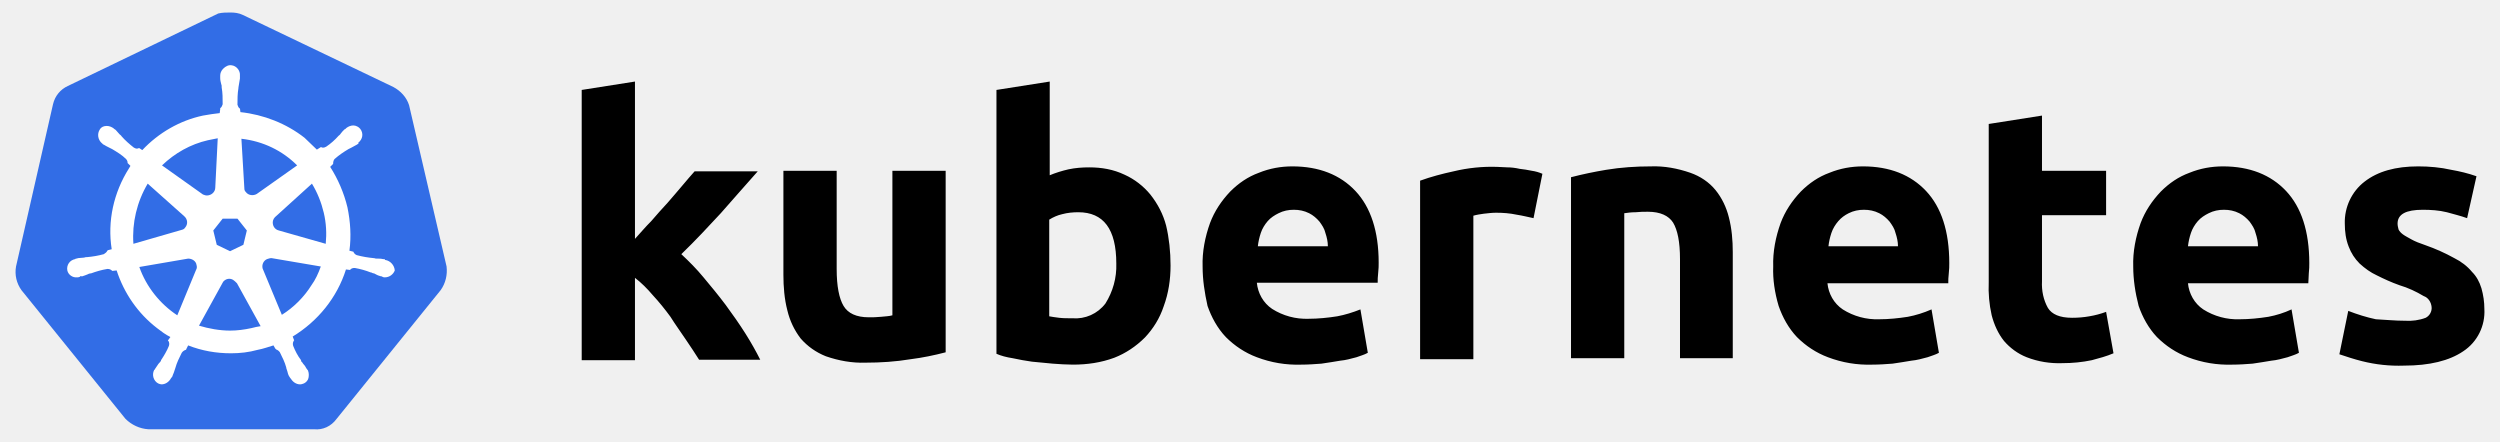
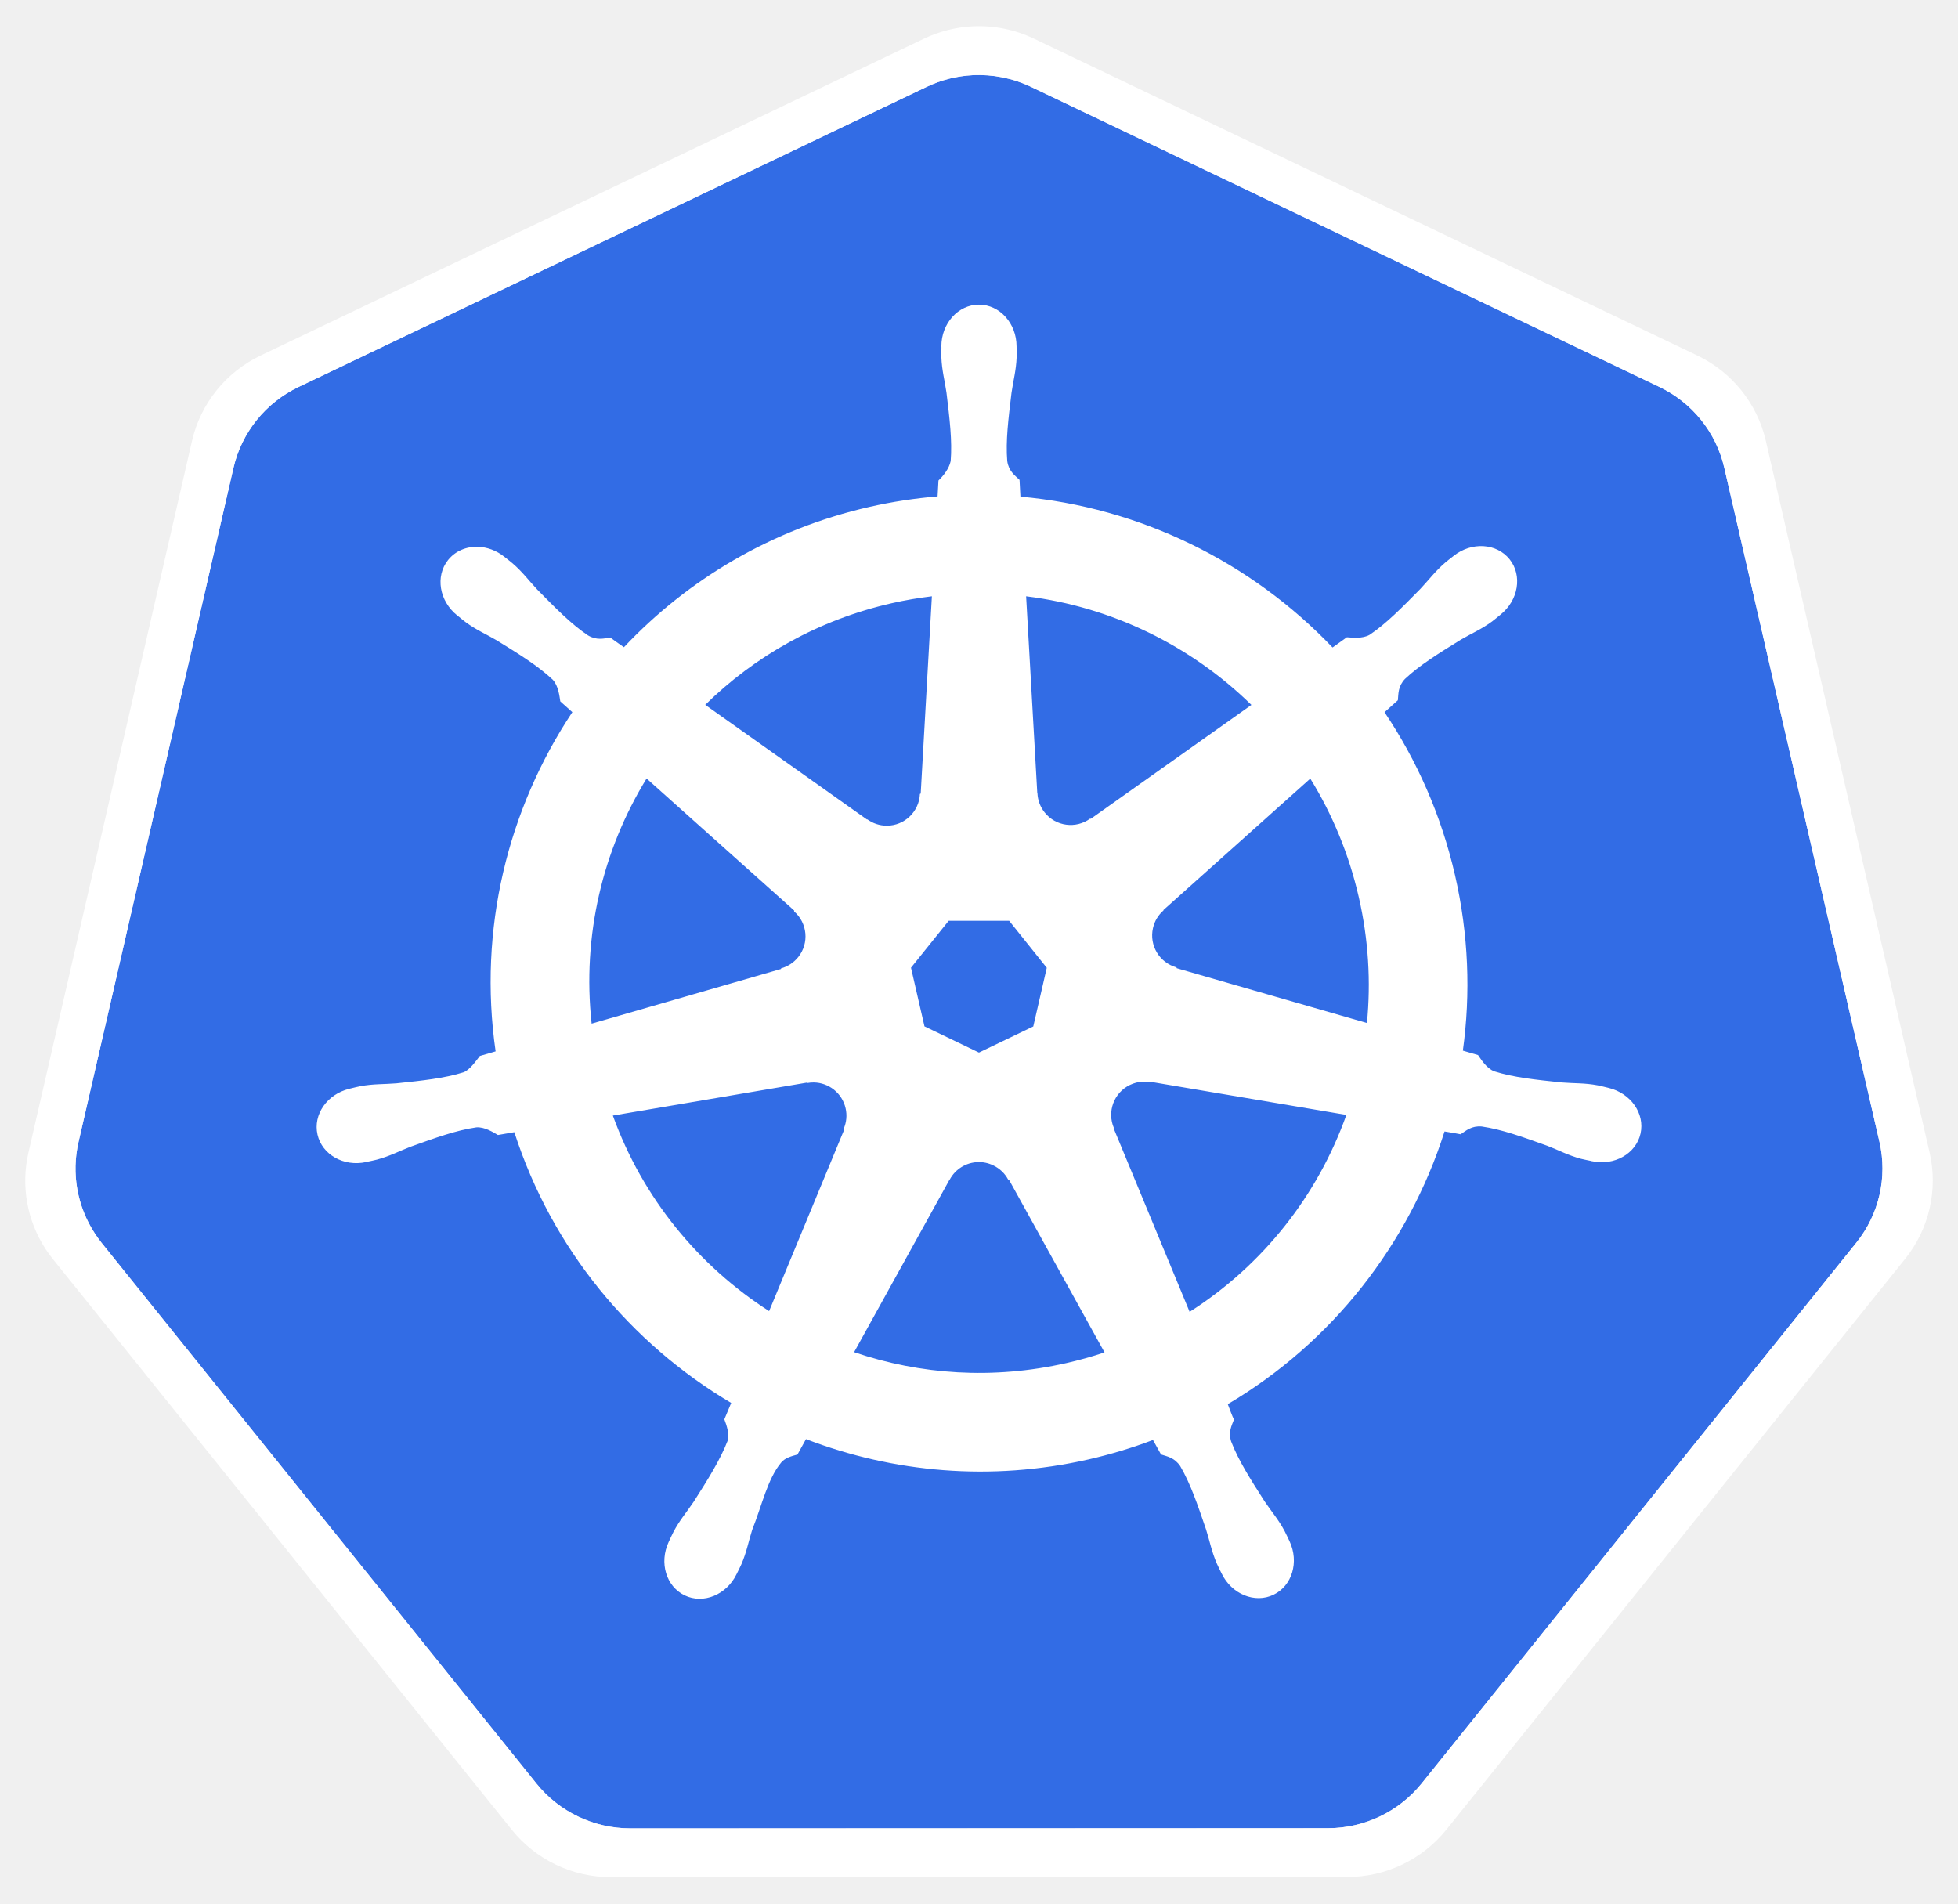
- <svg xmlns="http://www.w3.org/2000/svg" version="1.1" width="1024" height="181" viewBox="-2.536 -2.536 505.686 89.602" id="svg10488">
-   <defs id="defs10490" />
-   <path d="m 79.797,18.8 c -0.5,-1.6 -1.7,-2.9 -3.2,-3.7 l -30.5,-14.6 c -0.8,-0.4 -1.7,-0.5 -2.5,-0.5 -0.8,0 -1.7,0 -2.5,0.2 l -30.5,14.7 c -1.5,0.7 -2.6,2 -3,3.7 L 0.097,51.5 c -0.3,1.7 0.1,3.4 1.1,4.8 L 22.297,82.4 c 1.2,1.2 2.9,2 4.6,2.1 h 33.6 c 1.8,0.2 3.5,-0.6 4.6,-2.1 l 21.1,-26.1 c 1,-1.4 1.4,-3.1 1.2,-4.8 l -7.6,-32.7 z" id="path10349" style="fill:#326de6" />
-   <path d="m 75.097,50.2 0,0 c -0.1,0 -0.2,0 -0.2,-0.1 0,-0.1 -0.2,-0.1 -0.4,-0.1 -0.4,-0.1 -0.8,-0.1 -1.2,-0.1 -0.2,0 -0.4,0 -0.6,-0.1 h -0.1 c -1.1,-0.1 -2.3,-0.3 -3.4,-0.6 -0.3,-0.1 -0.6,-0.4 -0.7,-0.7 0.1,0 0,0 0,0 l 0,0 -0.8,-0.2 c 0.4,-2.9 0.2,-5.9 -0.4,-8.8 -0.7,-2.9 -1.9,-5.7 -3.5,-8.2 l 0.6,-0.6 0,0 v -0.1 c 0,-0.3 0.1,-0.7 0.3,-0.9 0.9,-0.8 1.8,-1.4 2.8,-2 l 0,0 c 0.2,-0.1 0.4,-0.2 0.6,-0.3 0.4,-0.2 0.7,-0.4 1.1,-0.6 0.1,-0.1 0.2,-0.1 0.3,-0.2 0.1,-0.1 0,-0.1 0,-0.2 l 0,0 c 0.9,-0.7 1.1,-1.9 0.4,-2.8 -0.3,-0.4 -0.9,-0.7 -1.4,-0.7 -0.5,0 -1,0.2 -1.4,0.5 l 0,0 -0.1,0.1 c -0.1,0.1 -0.2,0.2 -0.3,0.2 -0.3,0.3 -0.6,0.6 -0.8,0.9 -0.1,0.2 -0.3,0.3 -0.4,0.4 l 0,0 c -0.7,0.8 -1.6,1.6 -2.5,2.2 -0.2,0.1 -0.4,0.2 -0.6,0.2 -0.1,0 -0.3,0 -0.4,-0.1 h -0.1 l -0.8,0.5 c -0.8,-0.8 -1.7,-1.6 -2.5,-2.4 -3.7,-2.9 -8.3,-4.7 -13,-5.2 l -0.1,-0.8 0,0 0,0.1 c -0.3,-0.2 -0.4,-0.5 -0.5,-0.8 0,-1.1 0,-2.2 0.2,-3.4 v -0.1 c 0,-0.2 0.1,-0.4 0.1,-0.6 0.1,-0.4 0.1,-0.8 0.2,-1.2 v -0.6 l 0,0 c 0.1,-1 -0.7,-2 -1.7,-2.1 -0.6,-0.1 -1.2,0.2 -1.7,0.7 -0.4,0.4 -0.6,0.9 -0.6,1.4 l 0,0 v 0.5 c 0,0.4 0.1,0.8 0.2,1.2 0.1,0.2 0.1,0.4 0.1,0.6 v 0.1 c 0.2,1.1 0.2,2.2 0.2,3.4 -0.1,0.3 -0.2,0.6 -0.5,0.8 l 0,0.2 0,0 -0.1,0.8 c -1.1,0.1 -2.2,0.3 -3.4,0.5 -4.7,1 -9,3.5 -12.3,7 l -0.6,-0.4 h -0.1 c -0.1,0 -0.2,0.1 -0.4,0.1 -0.2,0 -0.4,-0.1 -0.6,-0.2 -0.9,-0.7 -1.8,-1.5 -2.5,-2.3 l 0,0 c -0.1,-0.2 -0.3,-0.3 -0.4,-0.4 -0.3,-0.3 -0.5,-0.6 -0.8,-0.9 -0.1,-0.1 -0.2,-0.1 -0.3,-0.2 -0.1,-0.1 -0.1,-0.1 -0.1,-0.1 l 0,0 c -0.4,-0.3 -0.9,-0.5 -1.4,-0.5 -0.6,0 -1.1,0.2 -1.4,0.7 -0.6,0.9 -0.4,2.1 0.4,2.8 l 0,0 c 0.1,0 0.1,0.1 0.1,0.1 0,0 0.2,0.2 0.3,0.2 0.3,0.2 0.7,0.4 1.1,0.6 0.2,0.1 0.4,0.2 0.6,0.3 l 0,0 c 1,0.6 2,1.2 2.8,2 0.2,0.2 0.4,0.6 0.3,0.9 v -0.1 l 0,0 0.6,0.6 c -0.1,0.2 -0.2,0.3 -0.3,0.5 -3.1,4.9 -4.4,10.7 -3.5,16.4 l -0.8,0.2 0,0 c 0,0.1 -0.1,0.1 -0.1,0.1 -0.1,0.3 -0.4,0.5 -0.7,0.7 -1.1,0.3 -2.2,0.5 -3.4,0.6 h 0 c -0.2,0 -0.4,0 -0.6,0.1 -0.4,0 -0.8,0.1 -1.2,0.1 -0.1,0 -0.2,0.1 -0.4,0.1 -0.1,0 -0.1,0 -0.2,0.1 l 0,0 c -1.1,0.2 -1.8,1.2 -1.6,2.3 0,0 0,0 0,0 0.2,0.9 1.1,1.5 2,1.4 0.2,0 0.3,0 0.5,-0.1 l 0,0 c 0.1,0 0.1,0 0.1,-0.1 0,-0.1 0.3,0 0.4,0 0.4,-0.1 0.8,-0.3 1.1,-0.4 0.2,-0.1 0.4,-0.2 0.6,-0.2 h 0.1 c 1.1,-0.4 2.1,-0.7 3.3,-0.9 h 0.1 c 0.3,0 0.6,0.1 0.8,0.3 0.1,0 0.1,0.1 0.1,0.1 l 0,0 0.9,-0.1 c 1.5,4.6 4.3,8.7 8.2,11.7 0.9,0.7 1.7,1.3 2.7,1.8 l -0.5,0.7 0,0 c 0,0.1 0.1,0.1 0.1,0.1 0.2,0.3 0.2,0.7 0.1,1 -0.4,1 -1,2 -1.6,2.9 v 0.1 c -0.1,0.2 -0.2,0.3 -0.4,0.5 -0.2,0.2 -0.4,0.6 -0.7,1 -0.1,0.1 -0.1,0.2 -0.2,0.3 0,0 0,0.1 -0.1,0.1 l 0,0 c -0.5,1 -0.1,2.2 0.8,2.7 0.2,0.1 0.5,0.2 0.7,0.2 0.8,0 1.5,-0.5 1.9,-1.2 l 0,0 c 0,0 0,-0.1 0.1,-0.1 0,-0.1 0.1,-0.2 0.2,-0.3 0.1,-0.4 0.3,-0.7 0.4,-1.1 l 0.2,-0.6 0,0 c 0.3,-1.1 0.8,-2.1 1.3,-3.1 0.2,-0.3 0.5,-0.5 0.8,-0.6 0.1,0 0.1,0 0.1,-0.1 l 0,0 0.4,-0.8 c 2.8,1.1 5.7,1.6 8.7,1.6 1.8,0 3.6,-0.2 5.4,-0.7 1.1,-0.2 2.2,-0.6 3.2,-0.9 l 0.4,0.7 0,0 c 0.1,0 0.1,0 0.1,0.1 0.3,0.1 0.6,0.3 0.8,0.6 0.5,1 1,2 1.3,3.1 v 0.1 l 0.2,0.6 c 0.1,0.4 0.2,0.8 0.4,1.1 0.1,0.1 0.1,0.2 0.2,0.3 0,0 0,0.1 0.1,0.1 l 0,0 c 0.4,0.7 1.1,1.2 1.9,1.2 0.3,0 0.5,-0.1 0.8,-0.2 0.4,-0.2 0.8,-0.6 0.9,-1.1 0.1,-0.5 0.1,-1 -0.1,-1.5 l 0,0 c 0,-0.1 -0.1,-0.1 -0.1,-0.1 0,-0.1 -0.1,-0.2 -0.2,-0.3 -0.2,-0.4 -0.4,-0.7 -0.7,-1 -0.1,-0.2 -0.2,-0.3 -0.4,-0.5 v -0.2 c -0.7,-0.9 -1.2,-1.9 -1.6,-2.9 -0.1,-0.3 -0.1,-0.7 0.1,-1 0,-0.1 0.1,-0.1 0.1,-0.1 l 0,0 -0.3,-0.8 c 5.1,-3.1 9,-7.9 10.8,-13.6 l 0.8,0.1 0,0 c 0.1,0 0.1,-0.1 0.1,-0.1 0.2,-0.2 0.5,-0.3 0.8,-0.3 h 0.1 c 1.1,0.2 2.2,0.5 3.2,0.9 h 0.1 c 0.2,0.1 0.4,0.2 0.6,0.2 0.4,0.2 0.7,0.4 1.1,0.5 0.1,0 0.2,0.1 0.4,0.1 0.1,0 0.1,0 0.2,0.1 l 0,0 c 0.2,0.1 0.3,0.1 0.5,0.1 0.9,0 1.7,-0.6 2,-1.4 -0.1,-1.1 -0.9,-1.9 -1.8,-2.1 z m -28.9,-3.1 -2.7,1.3 -2.7,-1.3 -0.7,-2.9 1.9,-2.4 h 3 l 1.9,2.4 -0.7,2.9 z m 16.3,-6.5 c 0.5,2.1 0.6,4.2 0.4,6.3 l -9.5,-2.7 0,0 c -0.9,-0.2 -1.4,-1.1 -1.2,-2 0.1,-0.3 0.2,-0.5 0.4,-0.7 l 7.5,-6.8 c 1.1,1.8 1.9,3.8 2.4,5.9 z m -5.4,-9.6 -8.2,5.8 c -0.7,0.4 -1.7,0.3 -2.2,-0.4 -0.2,-0.2 -0.3,-0.4 -0.3,-0.7 l -0.6,-10.1 c 4.4,0.5 8.3,2.4 11.3,5.4 l 0,0 z m -18.1,-5.1 2,-0.4 -0.5,10 0,0 c 0,0.9 -0.8,1.6 -1.7,1.6 -0.3,0 -0.5,-0.1 -0.8,-0.2 l -8.3,-5.9 c 2.6,-2.5 5.8,-4.3 9.3,-5.1 z m -12.2,8.8 7.4,6.6 0,0 c 0.7,0.6 0.8,1.6 0.2,2.3 -0.2,0.3 -0.4,0.4 -0.8,0.5 l -9.7,2.8 c -0.3,-4.2 0.7,-8.5 2.9,-12.2 z m -1.7,16.9 9.9,-1.7 c 0.8,0 1.6,0.5 1.7,1.3 0.1,0.3 0.1,0.7 -0.1,1 l 0,0 -3.8,9.2 c -3.5,-2.3 -6.3,-5.8 -7.7,-9.8 z m 22.7,12.4 c -1.4,0.3 -2.8,0.5 -4.3,0.5 -2.1,0 -4.3,-0.4 -6.3,-1 l 4.9,-8.9 c 0.5,-0.6 1.3,-0.8 2,-0.4 0.3,0.2 0.5,0.4 0.8,0.7 l 0,0 4.8,8.7 c -0.6,0.1 -1.2,0.2 -1.9,0.4 z m 12.2,-8.7 c -1.5,2.4 -3.6,4.5 -6,6 l -3.9,-9.4 c -0.2,-0.8 0.2,-1.6 0.9,-1.9 0.3,-0.1 0.6,-0.2 0.9,-0.2 l 10,1.7 c -0.5,1.4 -1.1,2.7 -1.9,3.8 z" id="path10351" style="fill:#ffffff" />
-   <path d="m 484.497,62.5 c 1.4,0.1 2.9,-0.1 4.2,-0.6 0.8,-0.4 1.3,-1.3 1.2,-2.2 -0.1,-1 -0.7,-1.9 -1.6,-2.2 -1.5,-0.9 -3.2,-1.7 -4.9,-2.2 -1.7,-0.6 -3.2,-1.3 -4.6,-2 -1.3,-0.6 -2.4,-1.4 -3.5,-2.4 -1,-1 -1.7,-2.1 -2.2,-3.4 -0.6,-1.5 -0.8,-3.1 -0.8,-4.7 -0.1,-3.3 1.4,-6.5 4,-8.5 2.7,-2.1 6.3,-3.1 10.9,-3.1 2.2,0 4.5,0.2 6.7,0.7 1.7,0.3 3.4,0.7 5.1,1.3 l -1.9,8.5 c -1.4,-0.5 -2.7,-0.8 -4.1,-1.2 -1.6,-0.4 -3.3,-0.5 -4.9,-0.5 -3.4,0 -5.1,0.9 -5.1,2.8 0,0.4 0.1,0.8 0.2,1.2 0.2,0.4 0.5,0.7 0.9,1 0.4,0.3 1,0.6 1.7,1 0.7,0.4 1.7,0.8 2.9,1.2 2,0.7 4,1.6 5.8,2.6 1.4,0.7 2.6,1.6 3.6,2.8 0.9,0.9 1.5,2 1.9,3.3 0.4,1.4 0.6,2.8 0.6,4.2 0.2,3.4 -1.4,6.7 -4.3,8.6 -2.8,1.9 -6.8,2.9 -12,2.9 -2.9,0.1 -5.7,-0.2 -8.5,-0.9 -1.6,-0.4 -3.1,-0.9 -4.6,-1.4 l 1.8,-8.8 c 1.8,0.7 3.7,1.3 5.6,1.7 2,0.1 3.9,0.3 5.9,0.3 m -55.1,-11 c -0.1,-3 0.5,-6 1.5,-8.8 0.9,-2.4 2.3,-4.5 4.1,-6.4 1.7,-1.7 3.6,-3 5.8,-3.8 2.2,-0.9 4.5,-1.3 6.8,-1.3 5.4,0 9.7,1.7 12.8,5 3.1,3.3 4.7,8.2 4.7,14.6 0,0.6 0,1.3 -0.1,2.1 0,0.8 -0.1,1.4 -0.1,2 h -24.4 c 0.2,2.1 1.3,4.1 3.1,5.3 2.2,1.4 4.8,2.1 7.4,2 1.9,0 3.9,-0.2 5.8,-0.5 1.6,-0.3 3.2,-0.8 4.7,-1.5 l 1.5,8.8 c -0.7,0.4 -1.5,0.6 -2.3,0.9 -1.1,0.3 -2.2,0.6 -3.3,0.7 -1.2,0.2 -2.4,0.4 -3.8,0.6 -1.3,0.1 -2.7,0.2 -4.1,0.2 -3.1,0.1 -6.1,-0.4 -9,-1.5 -2.4,-0.9 -4.5,-2.3 -6.3,-4.1 -1.7,-1.8 -2.9,-4 -3.7,-6.3 -0.7,-2.7 -1.1,-5.4 -1.1,-8 m 25.3,-4.1 c 0,-0.9 -0.2,-1.8 -0.5,-2.7 -0.2,-0.9 -0.7,-1.6 -1.2,-2.3 -0.6,-0.7 -1.3,-1.3 -2.1,-1.7 -1,-0.5 -2,-0.7 -3.1,-0.7 -1.1,0 -2.1,0.2 -3.1,0.7 -0.8,0.4 -1.6,0.9 -2.2,1.6 -0.6,0.7 -1.1,1.5 -1.4,2.4 -0.3,0.9 -0.5,1.8 -0.6,2.7 l 14.2,0 m -54.6,-24.8 10.8,-1.7 v 11.2 h 13 v 9 h -13 v 13.4 c -0.1,1.9 0.3,3.8 1.2,5.4 0.8,1.3 2.4,2 4.9,2 1.2,0 2.4,-0.1 3.5,-0.3 1.2,-0.2 2.3,-0.5 3.4,-0.9 l 1.5,8.4 c -1.4,0.6 -2.9,1 -4.4,1.4 -1.9,0.4 -3.9,0.6 -5.9,0.6 -2.5,0.1 -5,-0.3 -7.3,-1.2 -1.8,-0.7 -3.4,-1.9 -4.6,-3.3 -1.2,-1.5 -2,-3.3 -2.5,-5.2 -0.5,-2.2 -0.7,-4.5 -0.6,-6.7 V 22.6 m -43.7,28.9 c -0.1,-3 0.5,-6 1.5,-8.8 0.9,-2.4 2.3,-4.5 4.1,-6.4 1.7,-1.7 3.6,-3 5.8,-3.8 2.2,-0.9 4.5,-1.3 6.8,-1.3 5.4,0 9.7,1.7 12.8,5 3.1,3.3 4.7,8.2 4.7,14.6 0,0.6 0,1.3 -0.1,2.1 -0.1,0.8 -0.1,1.4 -0.1,2 h -24.5 c 0.2,2.1 1.3,4.1 3.1,5.3 2.2,1.4 4.8,2.1 7.4,2 1.9,0 3.9,-0.2 5.8,-0.5 1.6,-0.3 3.2,-0.8 4.8,-1.5 l 1.5,8.8 c -0.7,0.4 -1.5,0.6 -2.3,0.9 -1.1,0.3 -2.2,0.6 -3.3,0.7 -1.2,0.2 -2.4,0.4 -3.8,0.6 -1.3,0.1 -2.7,0.2 -4.1,0.2 -3.1,0.1 -6.1,-0.4 -9,-1.5 -2.4,-0.9 -4.5,-2.3 -6.3,-4.1 -1.7,-1.8 -2.9,-4 -3.7,-6.3 -0.8,-2.7 -1.2,-5.4 -1.1,-8 m 25.3,-4.1 c 0,-0.9 -0.2,-1.8 -0.5,-2.7 -0.2,-0.9 -0.7,-1.6 -1.2,-2.3 -0.6,-0.7 -1.3,-1.3 -2.1,-1.7 -1,-0.5 -2,-0.7 -3.1,-0.7 -1.1,0 -2.1,0.2 -3.1,0.7 -0.8,0.4 -1.5,0.9 -2.1,1.6 -0.6,0.7 -1.1,1.5 -1.4,2.4 -0.3,0.9 -0.5,1.8 -0.6,2.7 l 14.1,0 m -66.3,-14 c 2.3,-0.6 4.7,-1.1 7.1,-1.5 3,-0.5 6.1,-0.7 9.1,-0.7 2.7,-0.1 5.4,0.4 8,1.3 2,0.7 3.8,1.9 5.1,3.5 1.3,1.6 2.2,3.5 2.7,5.5 0.6,2.3 0.8,4.7 0.8,7.1 v 21.5 h -10.7 V 50 c 0,-3.5 -0.5,-5.9 -1.4,-7.4 -0.9,-1.4 -2.6,-2.2 -5.1,-2.2 -0.8,0 -1.6,0 -2.5,0.1 -0.9,0 -1.6,0.1 -2.3,0.2 v 29.4 h -10.8 l 0,-36.7 m -7.6,8.3 c -1,-0.2 -2.1,-0.5 -3.4,-0.7 -1.4,-0.3 -2.8,-0.4 -4.2,-0.4 -0.8,0 -1.6,0.1 -2.5,0.2 -0.7,0.1 -1.4,0.2 -2.1,0.4 v 29.1 h -10.8 V 34.1 c 2.2,-0.8 4.5,-1.4 6.8,-1.9 2.9,-0.7 5.9,-1 8.8,-0.9 0.7,0 1.4,0.1 2.1,0.1 0.8,0 1.6,0.1 2.5,0.3 0.8,0.1 1.6,0.2 2.5,0.4 0.7,0.1 1.4,0.3 2.1,0.6 l -1.8,9 m -67.1,9.8 c -0.1,-3 0.5,-6 1.5,-8.8 0.9,-2.4 2.3,-4.5 4.1,-6.4 1.7,-1.7 3.6,-3 5.8,-3.8 2.2,-0.9 4.5,-1.3 6.8,-1.3 5.4,0 9.7,1.7 12.8,5 3.1,3.3 4.7,8.2 4.7,14.5 0,0.6 0,1.3 -0.1,2.1 -0.1,0.8 -0.1,1.4 -0.1,2 h -24.5 c 0.2,2.1 1.3,4.1 3.1,5.3 2.2,1.4 4.8,2.1 7.4,2 1.9,0 3.9,-0.2 5.8,-0.5 1.6,-0.3 3.2,-0.8 4.7,-1.4 l 1.5,8.8 c -0.7,0.4 -1.5,0.6 -2.3,0.9 -1.1,0.3 -2.2,0.6 -3.3,0.7 -1.2,0.2 -2.4,0.4 -3.8,0.6 -1.3,0.1 -2.7,0.2 -4.1,0.2 -3.1,0.1 -6.1,-0.4 -9,-1.5 -2.4,-0.9 -4.5,-2.3 -6.3,-4.1 -1.7,-1.8 -2.9,-4 -3.7,-6.3 -0.6,-2.7 -1,-5.3 -1,-8 m 25.4,-4.1 c 0,-0.9 -0.2,-1.8 -0.5,-2.7 -0.2,-0.9 -0.7,-1.6 -1.2,-2.3 -0.6,-0.7 -1.3,-1.3 -2.1,-1.7 -1,-0.5 -2,-0.7 -3.1,-0.7 -1.1,0 -2.1,0.2 -3.1,0.7 -0.8,0.4 -1.6,0.9 -2.2,1.6 -0.6,0.7 -1.1,1.5 -1.4,2.4 -0.3,0.9 -0.5,1.8 -0.6,2.7 l 14.2,0 m -42.9,3.5 c 0,-7 -2.6,-10.4 -7.7,-10.4 -1.1,0 -2.2,0.1 -3.3,0.4 -0.9,0.2 -1.8,0.6 -2.6,1.1 v 19.6 c 0.5,0.1 1.2,0.2 2,0.3 0.8,0.1 1.7,0.1 2.7,0.1 2.6,0.2 5.1,-0.9 6.7,-3 1.5,-2.4 2.3,-5.2 2.2,-8.1 m 11,0.4 c 0,2.8 -0.4,5.6 -1.4,8.3 -0.8,2.4 -2.1,4.5 -3.8,6.3 -1.8,1.8 -3.9,3.2 -6.2,4.1 -2.7,1 -5.5,1.4 -8.4,1.4 -1.3,0 -2.7,-0.1 -4.1,-0.2 -1.4,-0.1 -2.8,-0.3 -4.2,-0.4 -1.3,-0.2 -2.6,-0.4 -3.9,-0.7 -1.3,-0.2 -2.4,-0.5 -3.3,-0.9 V 15.7 l 10.8,-1.7 v 19 c 1.2,-0.5 2.5,-0.9 3.8,-1.2 1.4,-0.3 2.8,-0.4 4.2,-0.4 2.5,0 4.9,0.4 7.2,1.5 2,0.9 3.8,2.3 5.2,4 1.5,1.9 2.6,4 3.2,6.3 0.6,2.5 0.9,5.3 0.9,8.1 m -45.6,17.6 c -2.3,0.6 -4.7,1.1 -7.1,1.4 -3,0.5 -6.1,0.7 -9.1,0.7 -2.8,0.1 -5.5,-0.4 -8.1,-1.3 -2,-0.8 -3.7,-2 -5.1,-3.6 -1.3,-1.7 -2.2,-3.6 -2.7,-5.7 -0.6,-2.3 -0.8,-4.8 -0.8,-7.2 V 32.1 h 10.8 V 52 c 0,3.5 0.5,6 1.4,7.5 0.9,1.5 2.6,2.3 5.1,2.3 0.8,0 1.6,0 2.5,-0.1 0.9,-0.1 1.6,-0.1 2.3,-0.3 V 32.1 h 10.8 l 0,36.8 m -63,-23 c 1.1,-1.2 2.1,-2.4 3.3,-3.6 1.1,-1.3 2.2,-2.5 3.3,-3.7 1.1,-1.3 2.1,-2.4 3,-3.5 0.9,-1.1 1.8,-2.1 2.5,-2.9 h 12.8 c -2.6,2.9 -5.1,5.8 -7.5,8.5 -2.5,2.7 -5.1,5.5 -8,8.3 1.6,1.5 3.1,3 4.5,4.7 1.5,1.8 3,3.6 4.5,5.6 1.4,1.9 2.8,3.9 4,5.8 1.2,1.9 2.2,3.7 3,5.3 h -12.4 c -0.8,-1.3 -1.7,-2.6 -2.7,-4.1 -1,-1.5 -2.1,-3 -3.1,-4.6 -1.1,-1.5 -2.3,-3 -3.6,-4.4 -1.1,-1.3 -2.3,-2.5 -3.6,-3.5 v 16.7 h -10.8 V 15.7 l 10.8,-1.7 0,31.9" id="path3003" style="fill:#000000" />
+ <svg xmlns="http://www.w3.org/2000/svg" width="761.573" height="740.325" id="svg2" version="1.1">
+   <defs id="defs4" />
+   <g id="layer1" transform="translate(8.811184,-148.4587)">
+     <path style="fill:#326ce5;fill-opacity:1;stroke:none;stroke-width:0;stroke-miterlimit:4;stroke-opacity:1;stroke-dasharray:none" d="m 369.539,177.698 a 46.725,46.342 0 0 0 -17.906,4.531 l -244.344,116.75 a 46.725,46.342 0 0 0 -25.281,31.438 l -60.281,262.25 a 46.725,46.342 0 0 0 6.344,35.531 46.725,46.342 0 0 0 2.656,3.688 l 169.125,210.281 a 46.725,46.342 0 0 0 36.531,17.438 l 271.219,-0.062 A 46.725,46.342 0 0 0 544.133,842.136 L 713.195,631.823 a 46.725,46.342 0 0 0 9.031,-39.219 l -60.375,-262.25 A 46.725,46.342 0 0 0 636.57,298.917 L 392.195,182.23 a 46.725,46.342 0 0 0 -22.656,-4.531 z" id="path3055" />
+     <path style="font-size:medium;font-style:normal;font-variant:normal;font-weight:normal;font-stretch:normal;text-indent:0;text-align:start;text-decoration:none;line-height:normal;letter-spacing:normal;word-spacing:normal;text-transform:none;direction:ltr;block-progression:tb;writing-mode:lr-tb;text-anchor:start;baseline-shift:baseline;color:#000000;fill:#ffffff;fill-opacity:1;fill-rule:nonzero;stroke:none;stroke-width:0;marker:none;visibility:visible;display:inline;overflow:visible;enable-background:accumulate;font-family:Sans;-inkscape-font-specification:Sans;stroke-miterlimit:4;stroke-dasharray:none" d="M 378.219 10.25 A 49.326 48.922 0 0 0 359.344 15.062 L 101.375 138.281 A 49.326 48.922 0 0 0 74.688 171.469 L 11.062 448.312 A 49.326 48.922 0 0 0 17.75 485.844 A 49.326 48.922 0 0 0 20.562 489.719 L 199.094 711.719 A 49.326 48.922 0 0 0 237.656 730.125 L 523.969 730.062 A 49.326 48.922 0 0 0 562.531 711.688 L 741 489.656 A 49.326 48.922 0 0 0 750.531 448.281 L 686.812 171.406 A 49.326 48.922 0 0 0 660.125 138.25 L 402.156 15.031 A 49.326 48.922 0 0 0 378.219 10.25 z M 378.344 29.25 A 46.725 46.342 0 0 1 401 33.781 L 645.375 150.469 A 46.725 46.342 0 0 1 670.656 181.906 L 731.031 444.156 A 46.725 46.342 0 0 1 722 483.375 L 552.938 693.688 A 46.725 46.342 0 0 1 516.406 711.094 L 245.188 711.156 A 46.725 46.342 0 0 1 208.656 693.719 L 39.531 483.438 A 46.725 46.342 0 0 1 36.875 479.75 A 46.725 46.342 0 0 1 30.531 444.219 L 90.812 181.969 A 46.725 46.342 0 0 1 116.094 150.531 L 360.438 33.781 A 46.725 46.342 0 0 1 378.344 29.25 z " id="path3054-2-9" transform="translate(-8.811184,148.4587)" />
+     <path id="path3059" d="m 371.96,266.945 c -8.077,8.2e-4 -14.626,7.276 -14.625,16.25 10e-6,0.138 0.028,0.269 0.031,0.406 -0.012,1.219 -0.071,2.688 -0.031,3.75 0.193,5.176 1.321,9.137 2,13.906 1.23,10.207 2.261,18.667 1.625,26.531 -0.619,2.965 -2.803,5.677 -4.75,7.562 l -0.344,6.188 c -8.777,0.727 -17.612,2.059 -26.438,4.062 -37.975,8.622 -70.67,28.183 -95.562,54.594 -1.615,-1.102 -4.441,-3.129 -5.281,-3.75 -2.611,0.353 -5.25,1.158 -8.688,-0.844 -6.545,-4.406 -12.506,-10.487 -19.719,-17.812 -3.305,-3.504 -5.698,-6.841 -9.625,-10.219 -0.892,-0.767 -2.253,-1.805 -3.25,-2.594 -3.07,-2.448 -6.691,-3.724 -10.188,-3.844 -4.496,-0.154 -8.824,1.604 -11.656,5.156 -5.035,6.315 -3.423,15.968 3.594,21.562 0.071,0.057 0.147,0.101 0.219,0.156 0.964,0.782 2.145,1.783 3.031,2.438 4.167,3.077 7.973,4.651 12.125,7.094 8.747,5.402 15.998,9.881 21.75,15.281 2.246,2.394 2.639,6.613 2.938,8.438 l 4.688,4.188 c -25.093,37.764 -36.707,84.409 -29.844,131.938 l -6.125,1.781 c -1.614,2.085 -3.895,5.365 -6.281,6.344 -7.525,2.37 -15.994,3.241 -26.219,4.312 -4.8,0.399 -8.942,0.161 -14.031,1.125 -1.12,0.212 -2.681,0.619 -3.906,0.906 -0.043,0.009 -0.082,0.022 -0.125,0.031 -0.067,0.015 -0.155,0.048 -0.219,0.062 -8.62,2.083 -14.158,10.006 -12.375,17.812 1.783,7.808 10.203,12.557 18.875,10.688 0.063,-0.014 0.153,-0.017 0.219,-0.031 0.098,-0.022 0.184,-0.07 0.281,-0.094 1.209,-0.265 2.724,-0.561 3.781,-0.844 5.003,-1.34 8.627,-3.308 13.125,-5.031 9.677,-3.471 17.692,-6.37 25.5,-7.5 3.261,-0.255 6.697,2.012 8.406,2.969 l 6.375,-1.094 c 14.67,45.483 45.414,82.245 84.344,105.312 l -2.656,6.375 c 0.957,2.475 2.013,5.825 1.3,8.269 -2.839,7.361 -7.701,15.131 -13.238,23.793 -2.681,4.002 -5.425,7.108 -7.844,11.688 -0.579,1.096 -1.316,2.779 -1.875,3.938 -3.759,8.042 -1.002,17.305 6.219,20.781 7.266,3.498 16.284,-0.191 20.188,-8.25 0.006,-0.011 0.026,-0.02 0.031,-0.031 0.004,-0.009 -0.004,-0.022 0,-0.031 0.556,-1.143 1.344,-2.644 1.812,-3.719 2.072,-4.747 2.762,-8.815 4.219,-13.406 3.87,-9.72 5.996,-19.919 11.323,-26.274 1.459,-1.74 3.837,-2.409 6.302,-3.07 l 3.312,-6 c 33.938,13.027 71.927,16.522 109.875,7.906 8.657,-1.966 17.014,-4.509 25.094,-7.562 0.931,1.651 2.661,4.826 3.125,5.625 2.506,0.815 5.24,1.236 7.469,4.531 3.985,6.809 6.711,14.864 10.031,24.594 1.457,4.591 2.178,8.659 4.25,13.406 0.472,1.082 1.256,2.605 1.812,3.75 3.895,8.085 12.942,11.787 20.219,8.281 7.22,-3.478 9.98,-12.74 6.219,-20.781 -0.559,-1.158 -1.327,-2.842 -1.906,-3.938 -2.419,-4.58 -5.163,-7.654 -7.844,-11.656 -5.537,-8.662 -10.13,-15.858 -12.969,-23.219 -1.187,-3.797 0.2,-6.158 1.125,-8.625 -0.554,-0.635 -1.739,-4.22 -2.438,-5.906 40.457,-23.888 70.299,-62.021 84.312,-106.062 1.892,0.297 5.182,0.879 6.25,1.094 2.2,-1.451 4.222,-3.344 8.188,-3.031 7.808,1.129 15.823,4.03 25.5,7.5 4.498,1.723 8.122,3.723 13.125,5.062 1.057,0.283 2.572,0.547 3.781,0.812 0.097,0.024 0.183,0.071 0.281,0.094 0.065,0.015 0.156,0.017 0.219,0.031 8.672,1.867 17.094,-2.879 18.875,-10.688 1.781,-7.807 -3.754,-15.732 -12.375,-17.812 -1.254,-0.285 -3.032,-0.769 -4.25,-1 -5.089,-0.964 -9.231,-0.726 -14.031,-1.125 -10.225,-1.071 -18.694,-1.943 -26.219,-4.312 -3.068,-1.19 -5.251,-4.841 -6.313,-6.344 l -5.906,-1.719 c 3.062,-22.154 2.237,-45.211 -3.062,-68.281 -5.348,-23.285 -14.8,-44.581 -27.406,-63.344 1.515,-1.377 4.376,-3.911 5.188,-4.656 0.237,-2.624 0.033,-5.376 2.75,-8.281 5.751,-5.401 13.003,-9.879 21.75,-15.281 4.152,-2.443 7.99,-4.017 12.156,-7.094 0.942,-0.696 2.229,-1.798 3.219,-2.594 7.015,-5.596 8.631,-15.248 3.594,-21.562 -5.037,-6.314 -14.797,-6.909 -21.812,-1.312 -0.999,0.791 -2.354,1.823 -3.25,2.594 -3.926,3.378 -6.351,6.714 -9.656,10.219 -7.212,7.326 -13.174,13.438 -19.719,17.844 -2.836,1.651 -6.99,1.08 -8.875,0.969 l -5.562,3.969 c -31.719,-33.261 -74.905,-54.525 -121.406,-58.656 -0.13,-1.949 -0.3,-5.471 -0.344,-6.531 -1.904,-1.822 -4.203,-3.377 -4.781,-7.312 -0.636,-7.864 0.426,-16.325 1.656,-26.531 0.679,-4.769 1.807,-8.73 2,-13.906 0.044,-1.177 -0.026,-2.884 -0.031,-4.156 -9.6e-4,-8.974 -6.548,-16.251 -14.625,-16.25 z m -18.312,113.437 -4.344,76.719 -0.312,0.156 c -0.291,6.863 -5.94,12.344 -12.875,12.344 -2.841,0 -5.463,-0.912 -7.594,-2.469 l -0.125,0.062 -62.906,-44.594 c 19.334,-19.011 44.063,-33.06 72.562,-39.531 5.206,-1.182 10.41,-2.059 15.594,-2.688 z m 36.656,0 c 33.273,4.092 64.045,19.159 87.625,42.25 l -62.5,44.312 -0.219,-0.094 c -5.547,4.052 -13.363,3.046 -17.688,-2.375 -1.771,-2.221 -2.701,-4.832 -2.812,-7.469 l -0.062,-0.031 z m -147.625,70.875 57.438,51.375 -0.062,0.312 c 5.184,4.507 5.949,12.328 1.625,17.75 -1.771,2.221 -4.142,3.711 -6.688,4.406 l -0.062,0.25 -73.625,21.25 c -3.747,-34.265 4.329,-67.574 21.375,-95.344 z m 258.156,0.031 c 8.534,13.833 14.997,29.282 18.844,46.031 3.801,16.548 4.755,33.067 3.188,49.031 l -74,-21.312 -0.062,-0.312 c -6.627,-1.811 -10.699,-8.552 -9.156,-15.312 0.632,-2.77 2.102,-5.113 4.094,-6.844 l -0.031,-0.156 57.125,-51.125 z m -140.656,55.312 23.531,0 14.625,18.281 -5.25,22.812 -21.125,10.156 -21.188,-10.188 -5.25,-22.812 z m 75.438,62.562 c 1,-0.051 1.996,0.04 2.969,0.219 l 0.125,-0.156 76.156,12.875 c -11.146,31.313 -32.473,58.44 -60.969,76.594 l -29.562,-71.406 0.094,-0.125 c -2.716,-6.31 0.002,-13.71 6.25,-16.719 1.6,-0.77 3.271,-1.197 4.938,-1.281 z m -127.906,0.312 c 5.812,0.082 11.025,4.115 12.375,10.031 0.632,2.77 0.325,5.514 -0.719,7.938 l 0.219,0.281 -29.25,70.688 c -27.347,-17.549 -49.129,-43.824 -60.781,-76.062 l 75.5,-12.812 0.125,0.156 c 0.845,-0.155 1.701,-0.23 2.531,-0.219 z m 63.781,30.969 c 2.024,-0.074 4.079,0.341 6.031,1.281 2.56,1.233 4.537,3.173 5.781,5.5 l 0.281,0 37.219,67.25 c -4.83,1.619 -9.796,3.003 -14.875,4.156 -28.465,6.463 -56.839,4.505 -82.531,-4.25 l 37.125,-67.125 0.062,0 c 2.228,-4.164 6.452,-6.649 10.906,-6.812 z" style="font-size:medium;font-style:normal;font-variant:normal;font-weight:normal;font-stretch:normal;text-indent:0;text-align:start;text-decoration:none;line-height:normal;letter-spacing:normal;word-spacing:normal;text-transform:none;direction:ltr;block-progression:tb;writing-mode:lr-tb;text-anchor:start;baseline-shift:baseline;color:#000000;fill:#ffffff;fill-opacity:1;stroke:none;stroke-width:0;stroke-miterlimit:4;stroke-opacity:1;stroke-dasharray:none;marker:none;visibility:visible;display:inline;overflow:visible;enable-background:accumulate;font-family:Sans;-inkscape-font-specification:Sans" />
+   </g>
</svg>
